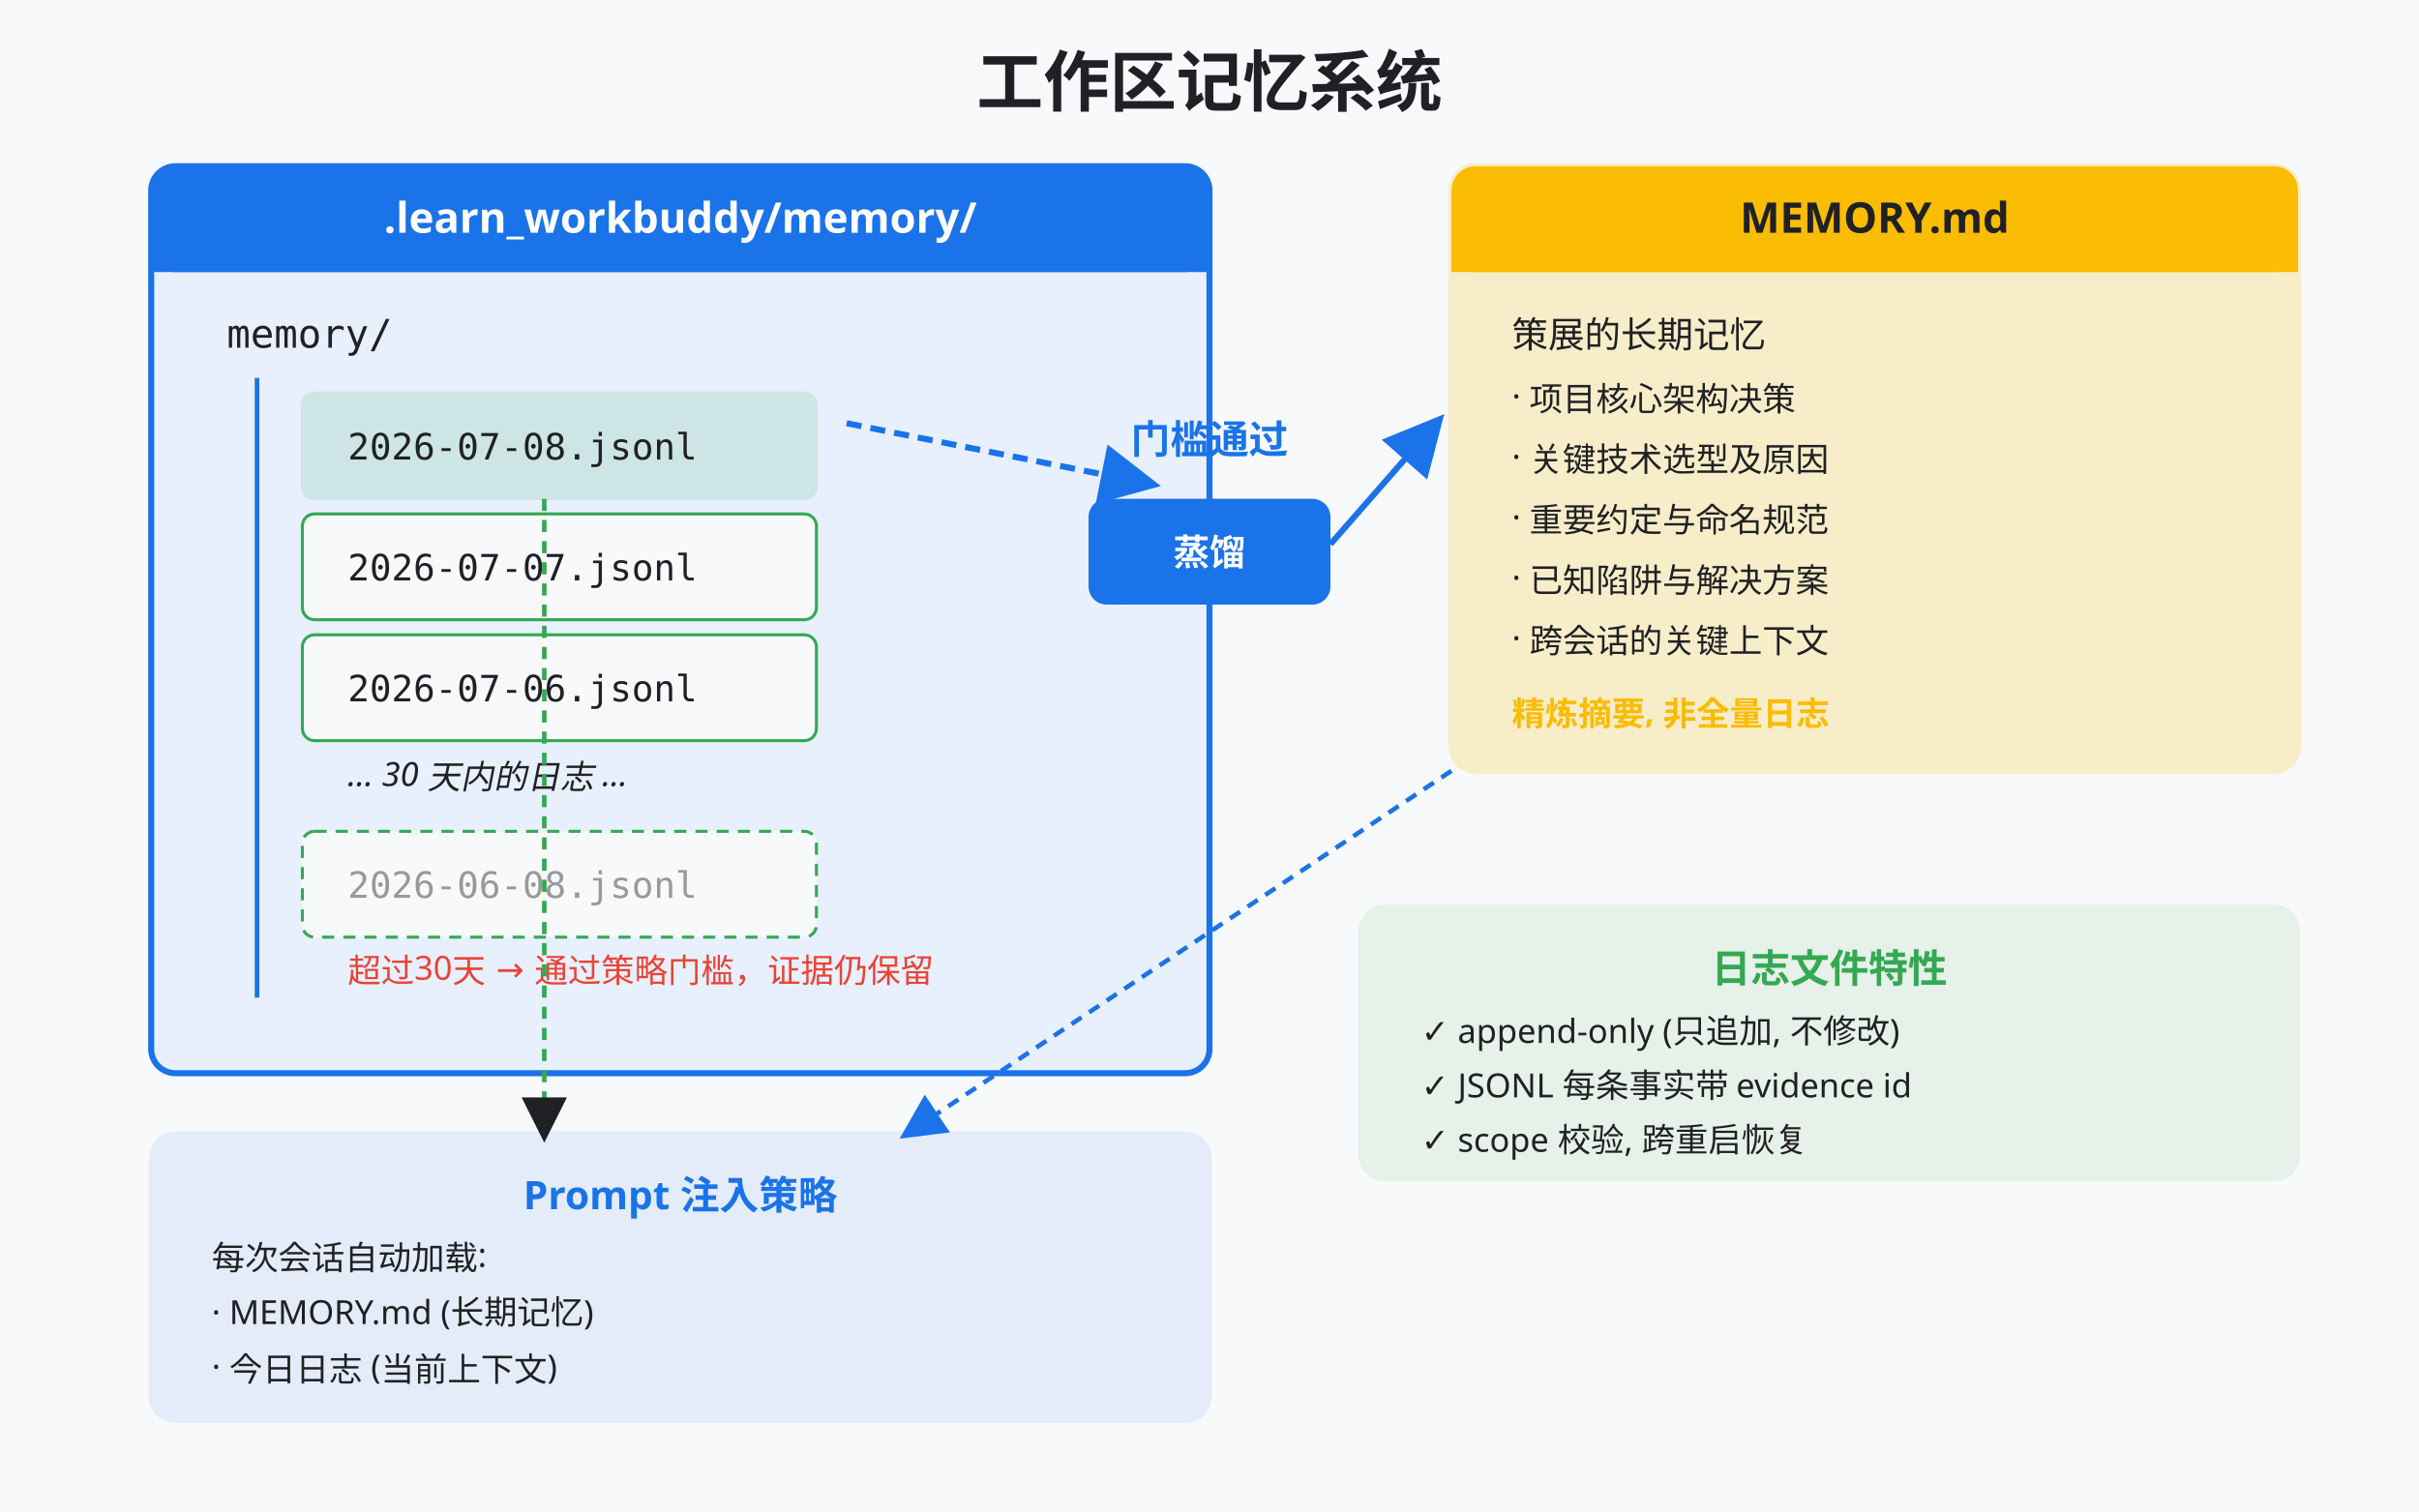
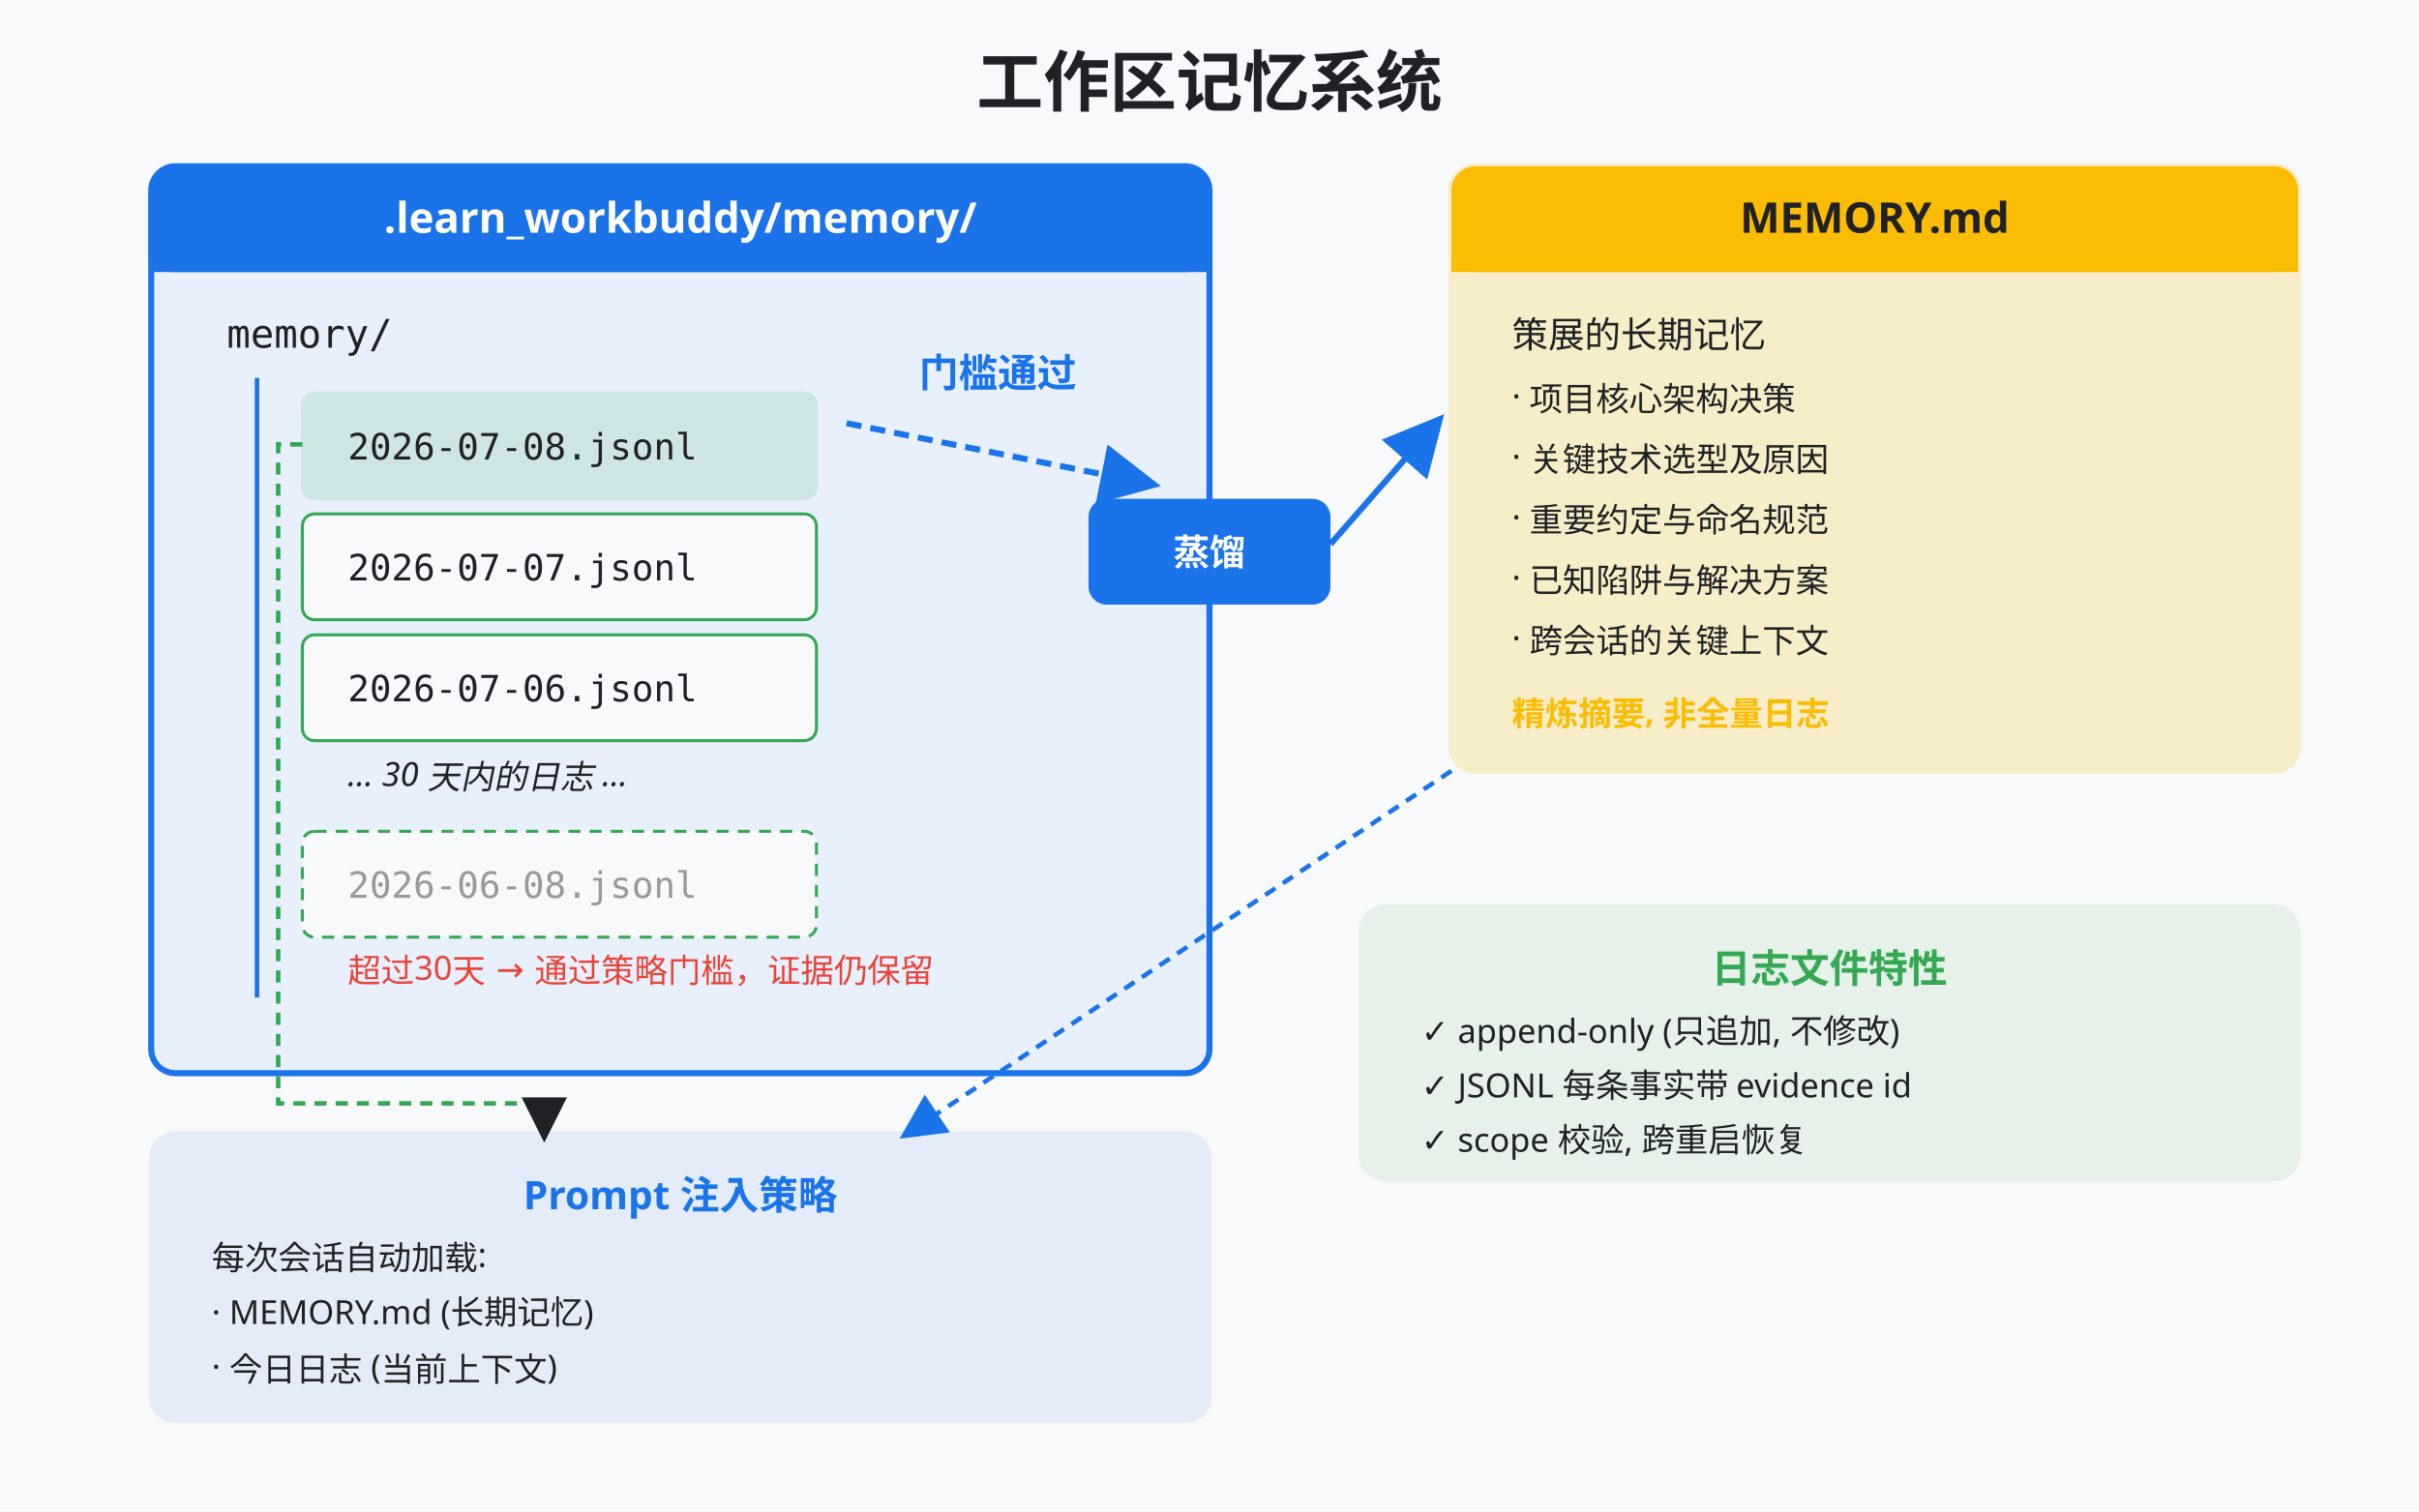
<svg xmlns="http://www.w3.org/2000/svg" viewBox="0 0 800 500" font-family="sans-serif">
  <defs>
    <marker id="arrow" markerWidth="10" markerHeight="10" refX="8" refY="5" orient="auto">
      <path d="M0,0 L10,5 L0,10 z" fill="#202124" />
    </marker>
    <marker id="arrowBlue" markerWidth="10" markerHeight="10" refX="8" refY="5" orient="auto">
      <path d="M0,0 L10,5 L0,10 z" fill="#1a73e8" />
    </marker>
  </defs>
  <rect width="800" height="500" fill="#f8f9fa" />
  <text x="400" y="35" text-anchor="middle" font-size="22" font-weight="bold" fill="#202124">工作区记忆系统</text>
  <rect x="50" y="55" width="350" height="300" rx="8" fill="#e8f0fe" stroke="#1a73e8" stroke-width="2" />
  <rect x="50" y="55" width="350" height="35" rx="8" fill="#1a73e8" />
  <rect x="50" y="72" width="350" height="18" fill="#1a73e8" />
  <text x="225" y="77" text-anchor="middle" font-size="14" fill="white" font-weight="bold">.learn_workbuddy/memory/</text>
  <text x="75" y="115" font-size="13" fill="#202124" font-family="monospace">memory/</text>
  <line x1="85" y1="125" x2="85" y2="330" stroke="#1a73e8" stroke-width="1.5" />
  <rect x="100" y="130" width="170" height="35" rx="4" fill="#34a853" opacity="0.15" stroke="#34a853" stroke-width="1" />
  <text x="115" y="152" font-size="12" fill="#202124" font-family="monospace">2026-07-08.jsonl</text>
  <rect x="100" y="170" width="170" height="35" rx="4" fill="#f8f9fa" stroke="#34a853" stroke-width="1" />
  <text x="115" y="192" font-size="12" fill="#202124" font-family="monospace">2026-07-07.jsonl</text>
  <rect x="100" y="210" width="170" height="35" rx="4" fill="#f8f9fa" stroke="#34a853" stroke-width="1" />
  <text x="115" y="232" font-size="12" fill="#202124" font-family="monospace">2026-07-06.jsonl</text>
  <text x="115" y="260" font-size="11" fill="#202124" font-style="italic">... 30 天内的日志 ...</text>
  <rect x="100" y="275" width="170" height="35" rx="4" fill="#f8f9fa" stroke="#34a853" stroke-width="1" stroke-dasharray="4,3" />
  <text x="115" y="297" font-size="12" fill="#999" font-family="monospace">2026-06-08.jsonl</text>
  <text x="115" y="325" font-size="11" fill="#ea4335">超过30天 → 通过策略门槛，证据仍保留</text>
  <rect x="480" y="55" width="280" height="200" rx="8" fill="#fbbc04" opacity="0.2" stroke="#fbbc04" stroke-width="2" />
  <rect x="480" y="55" width="280" height="35" rx="8" fill="#fbbc04" />
  <rect x="480" y="72" width="280" height="18" fill="#fbbc04" />
  <text x="620" y="77" text-anchor="middle" font-size="14" fill="#202124" font-weight="bold">MEMORY.md</text>
  <text x="500" y="115" font-size="12" fill="#202124">策展的长期记忆</text>
  <text x="500" y="135" font-size="11" fill="#202124">· 项目核心架构决策</text>
  <text x="500" y="155" font-size="11" fill="#202124">· 关键技术选型及原因</text>
  <text x="500" y="175" font-size="11" fill="#202124">· 重要约定与命名规范</text>
  <text x="500" y="195" font-size="11" fill="#202124">· 已知陷阱与解决方案</text>
  <text x="500" y="215" font-size="11" fill="#202124">· 跨会话的关键上下文</text>
  <text x="500" y="240" font-size="11" fill="#fbbc04" font-weight="bold">精炼摘要, 非全量日志</text>
-   <text x="400" y="150" text-anchor="middle" font-size="13" fill="#1a73e8" font-weight="bold">门槛通过</text>
+   <text x="330" y="128" text-anchor="middle" font-size="13" fill="#1a73e8" font-weight="bold">门槛通过</text>
  <line x1="280" y1="140" x2="380" y2="160" stroke="#1a73e8" stroke-width="2" stroke-dasharray="5,3" marker-end="url(#arrowBlue)" />
  <rect x="360" y="165" width="80" height="35" rx="6" fill="#1a73e8" />
  <text x="400" y="187" text-anchor="middle" font-size="12" fill="white" font-weight="bold">蒸馏</text>
  <line x1="440" y1="180" x2="475" y2="140" stroke="#1a73e8" stroke-width="2" marker-end="url(#arrowBlue)" />
  <rect x="450" y="300" width="310" height="90" rx="8" fill="#34a853" opacity="0.1" stroke="#34a853" stroke-width="1.5" />
  <text x="605" y="325" text-anchor="middle" font-size="13" fill="#34a853" font-weight="bold">日志文件特性</text>
  <text x="470" y="345" font-size="11" fill="#202124">✓ append-only (只追加, 不修改)</text>
  <text x="470" y="363" font-size="11" fill="#202124">✓ JSONL 每条事实带 evidence id</text>
  <text x="470" y="381" font-size="11" fill="#202124">✓ scope 校验, 跨重启恢复</text>
  <rect x="50" y="375" width="350" height="95" rx="8" fill="#1a73e8" opacity="0.1" stroke="#1a73e8" stroke-width="1.5" />
  <text x="225" y="400" text-anchor="middle" font-size="13" fill="#1a73e8" font-weight="bold">Prompt 注入策略</text>
  <text x="70" y="420" font-size="11" fill="#202124">每次会话自动加载:</text>
  <text x="70" y="438" font-size="11" fill="#202124">· MEMORY.md (长期记忆)</text>
  <text x="70" y="456" font-size="11" fill="#202124">· 今日日志 (当前上下文)</text>
  <line x1="480" y1="255" x2="300" y2="375" stroke="#1a73e8" stroke-width="1.5" stroke-dasharray="4,3" marker-end="url(#arrowBlue)" />
-   <line x1="180" y1="165" x2="180" y2="375" stroke="#34a853" stroke-width="1.5" stroke-dasharray="4,3" marker-end="url(#arrow)" />
+   <polyline points="100,147 92,147 92,365 180,365 180,375" fill="none" stroke="#34a853" stroke-width="1.5" stroke-dasharray="4,3" marker-end="url(#arrow)" />
</svg>
